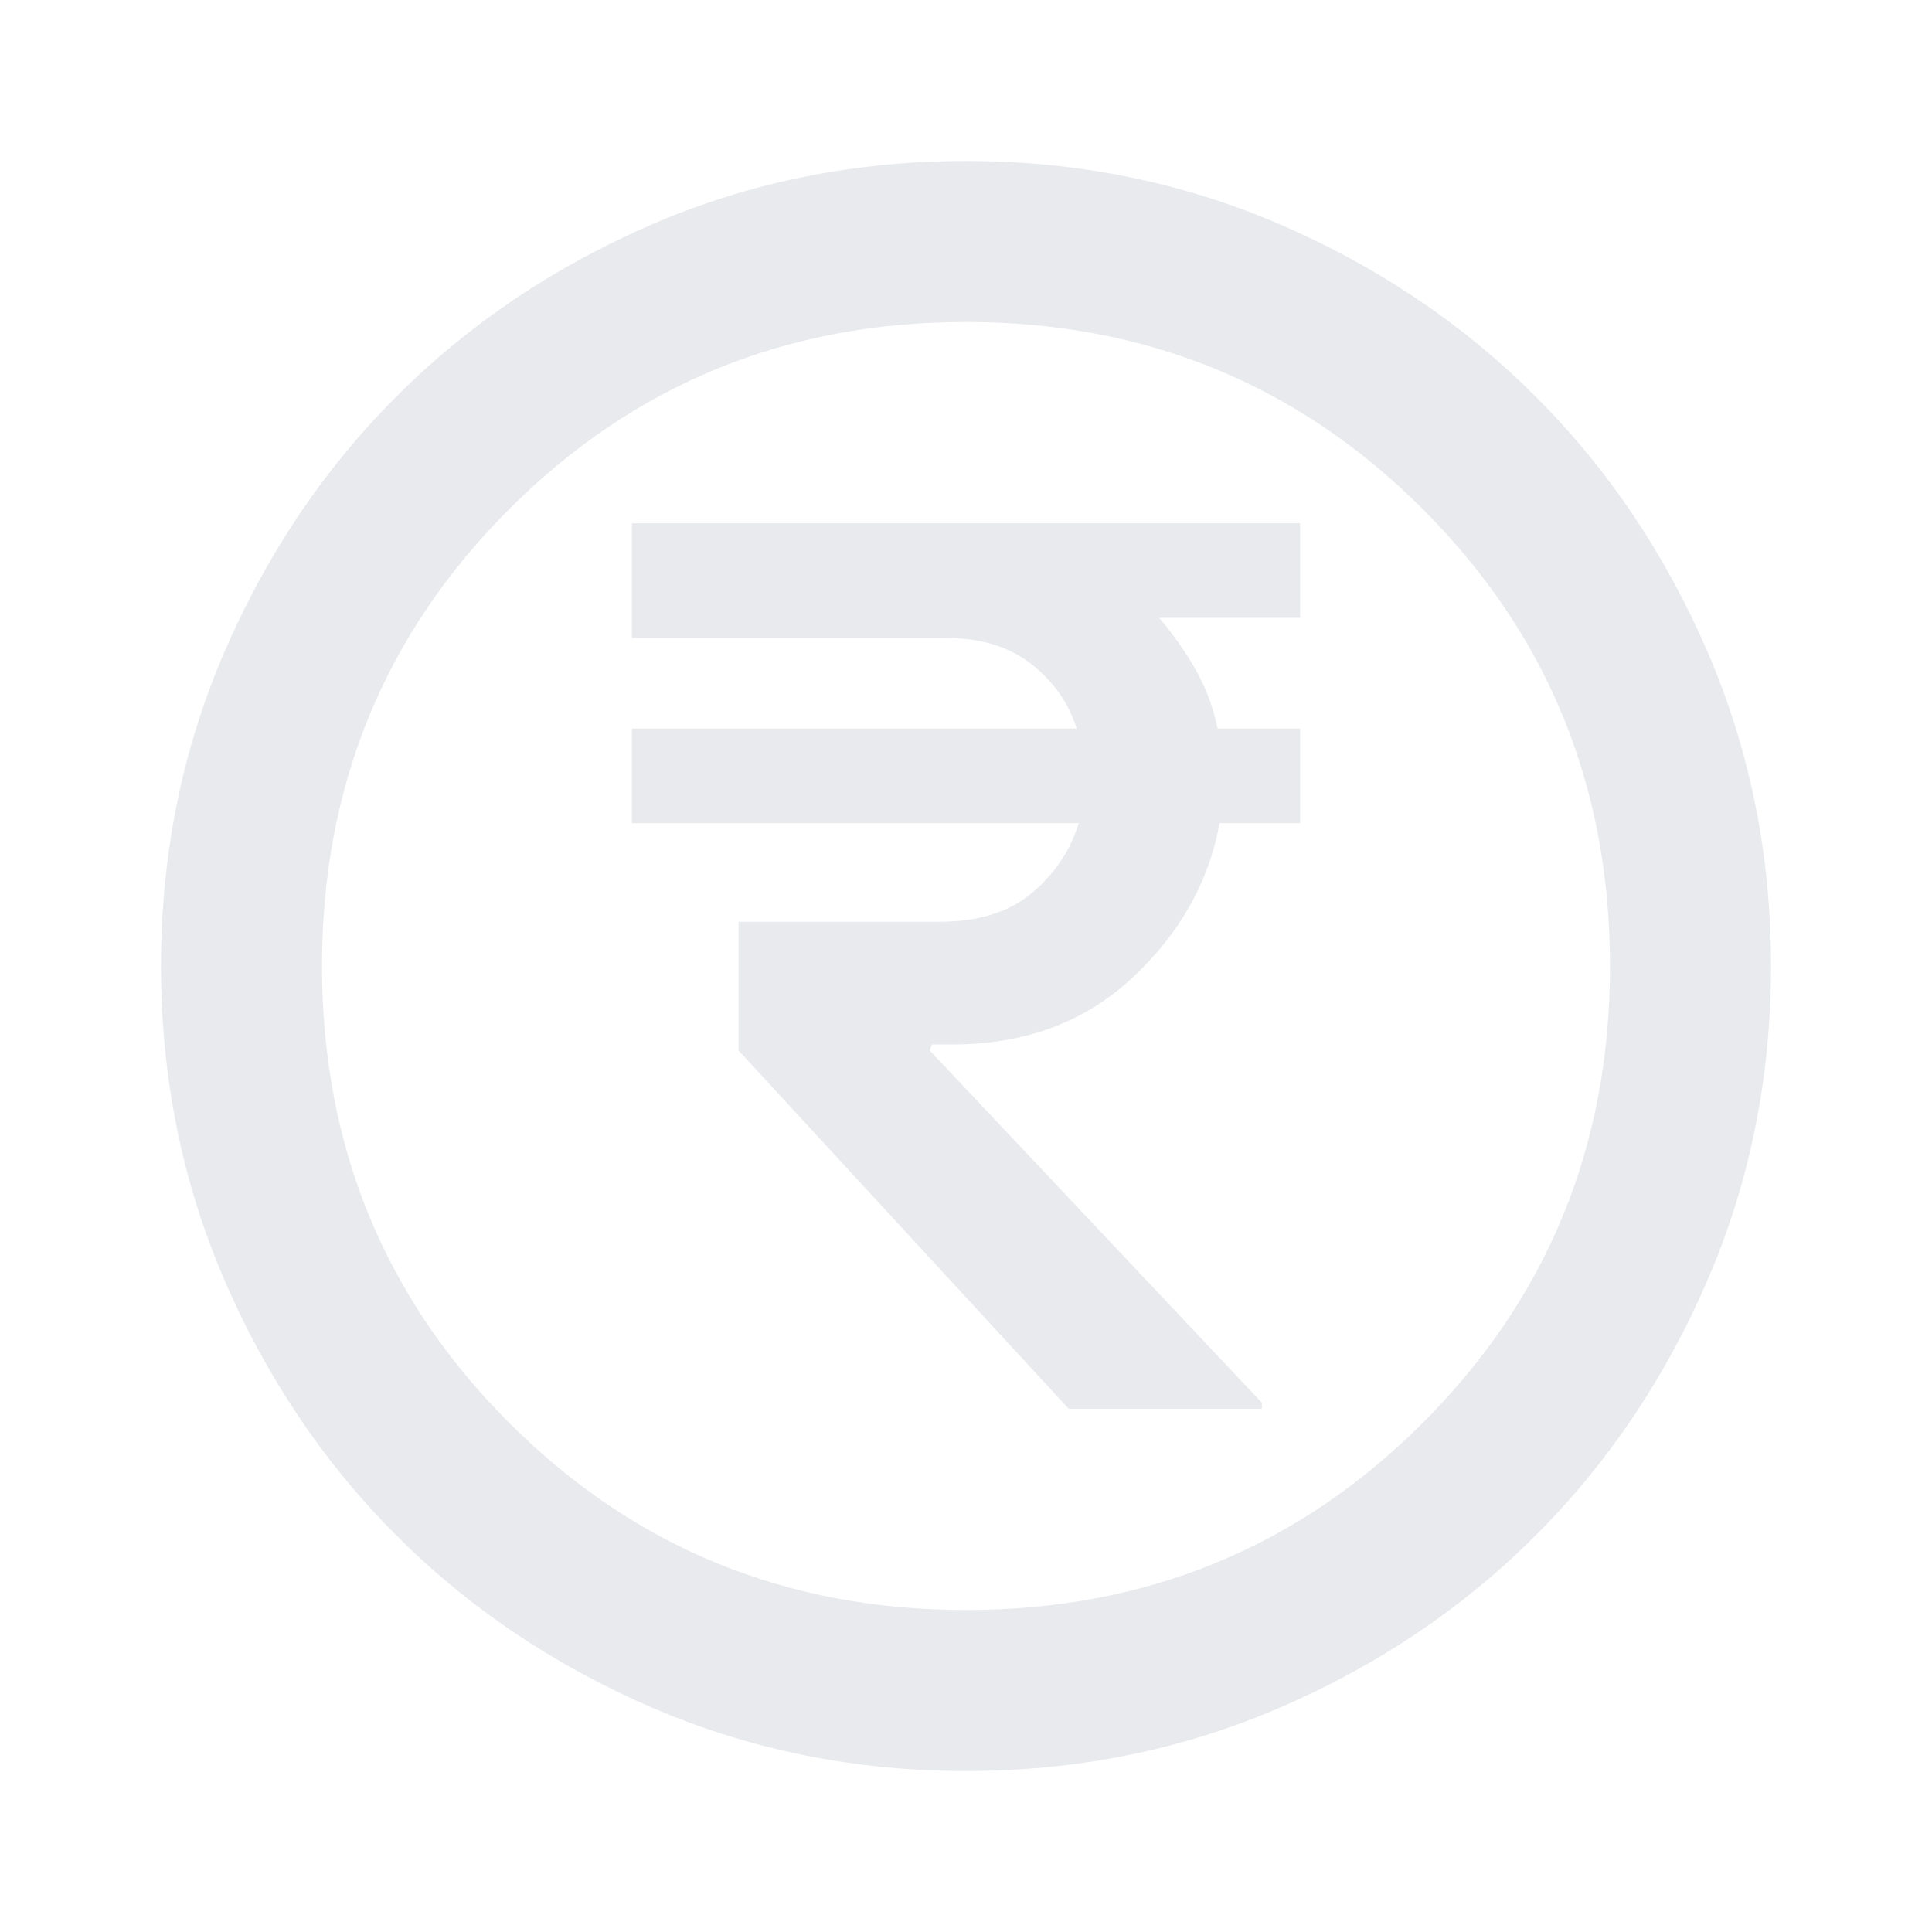
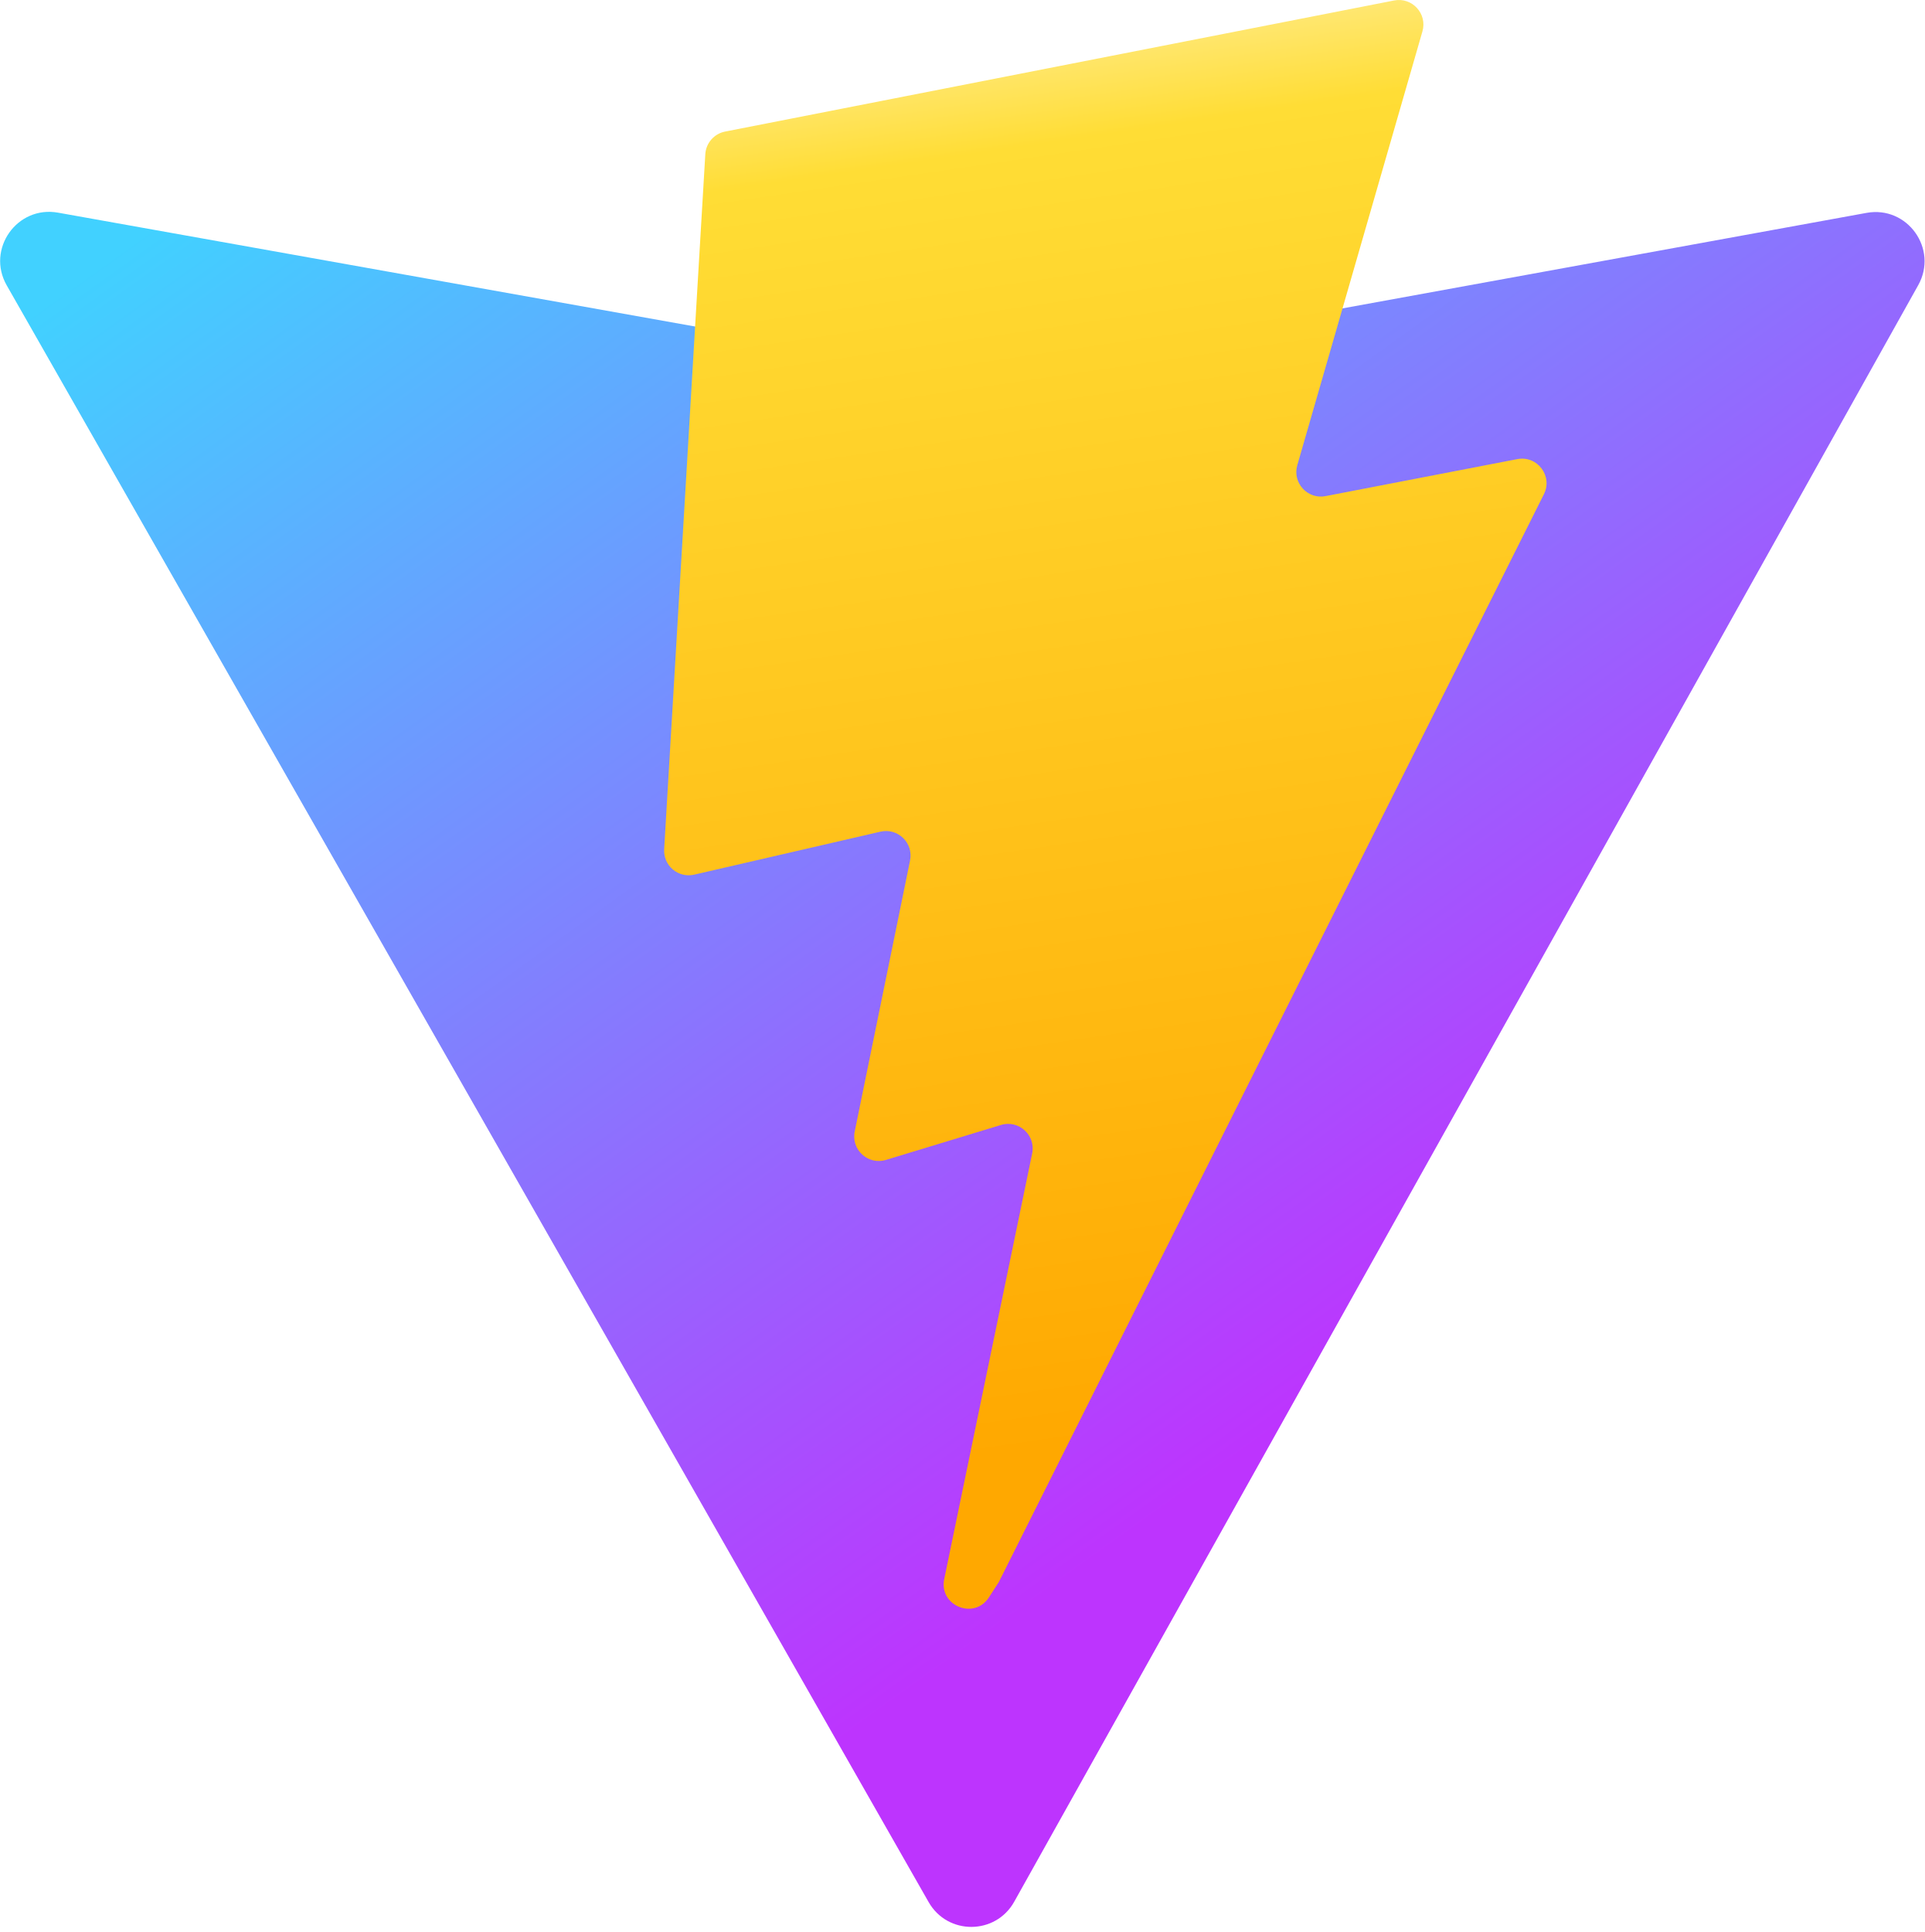
- <svg xmlns="http://www.w3.org/2000/svg" height="24px" viewBox="0 -960 960 960" width="24px" fill="#e8eaed">
-   <path d="M531-260h96v-3L462-438l1-3h10q54 0 89.5-33t43.5-77h40v-47h-41q-3-15-10.5-28.5T576-653h70v-47H314v57h156q26 0 42.5 13t22.5 32H314v47h222q-6 20-23 34.5T467-502H367v64l164 178ZM480-80q-83 0-156-31.5T197-197q-54-54-85.5-127T80-480q0-83 31.5-156T197-763q54-54 127-85.5T480-880q83 0 156 31.5T763-763q54 54 85.5 127T880-480q0 83-31.5 156T763-197q-54 54-127 85.5T480-80Zm0-80q134 0 227-93t93-227q0-134-93-227t-227-93q-134 0-227 93t-93 227q0 134 93 227t227 93Zm0-320Z" />
+ <svg xmlns="http://www.w3.org/2000/svg" aria-hidden="true" role="img" class="iconify iconify--logos" width="31.88" height="32" preserveAspectRatio="xMidYMid meet" viewBox="0 0 256 257">
+   <defs>
+     <linearGradient id="IconifyId1813088fe1fbc01fb466" x1="-.828%" x2="57.636%" y1="7.652%" y2="78.411%">
+       <stop offset="0%" stop-color="#41D1FF" />
+       <stop offset="100%" stop-color="#BD34FE" />
+     </linearGradient>
+     <linearGradient id="IconifyId1813088fe1fbc01fb467" x1="43.376%" x2="50.316%" y1="2.242%" y2="89.03%">
+       <stop offset="0%" stop-color="#FFEA83" />
+       <stop offset="8.333%" stop-color="#FFDD35" />
+       <stop offset="100%" stop-color="#FFA800" />
+     </linearGradient>
+   </defs>
+   <path fill="url(#IconifyId1813088fe1fbc01fb466)" d="M255.153 37.938L134.897 252.976c-2.483 4.44-8.862 4.466-11.382.048L.875 37.958c-2.746-4.814 1.371-10.646 6.827-9.67l120.385 21.517a6.537 6.537 0 0 0 2.322-.004l117.867-21.483c5.438-.991 9.574 4.796 6.877 9.62Z" />
+   <path fill="url(#IconifyId1813088fe1fbc01fb467)" d="M185.432.063L96.44 17.501a3.268 3.268 0 0 0-2.634 3.014l-5.474 92.456a3.268 3.268 0 0 0 3.997 3.378l24.777-5.718c2.318-.535 4.413 1.507 3.936 3.838l-7.361 36.047c-.495 2.426 1.782 4.5 4.151 3.78l15.304-4.649c2.372-.72 4.652 1.36 4.15 3.788l-11.698 56.621c-.732 3.542 3.979 5.473 5.943 2.437l1.313-2.028l72.516-144.72c1.215-2.423-.88-5.186-3.54-4.672l-25.505 4.922c-2.396.462-4.435-1.77-3.759-4.114l16.646-57.705c.677-2.35-1.37-4.583-3.769-4.113Z" />
</svg>
